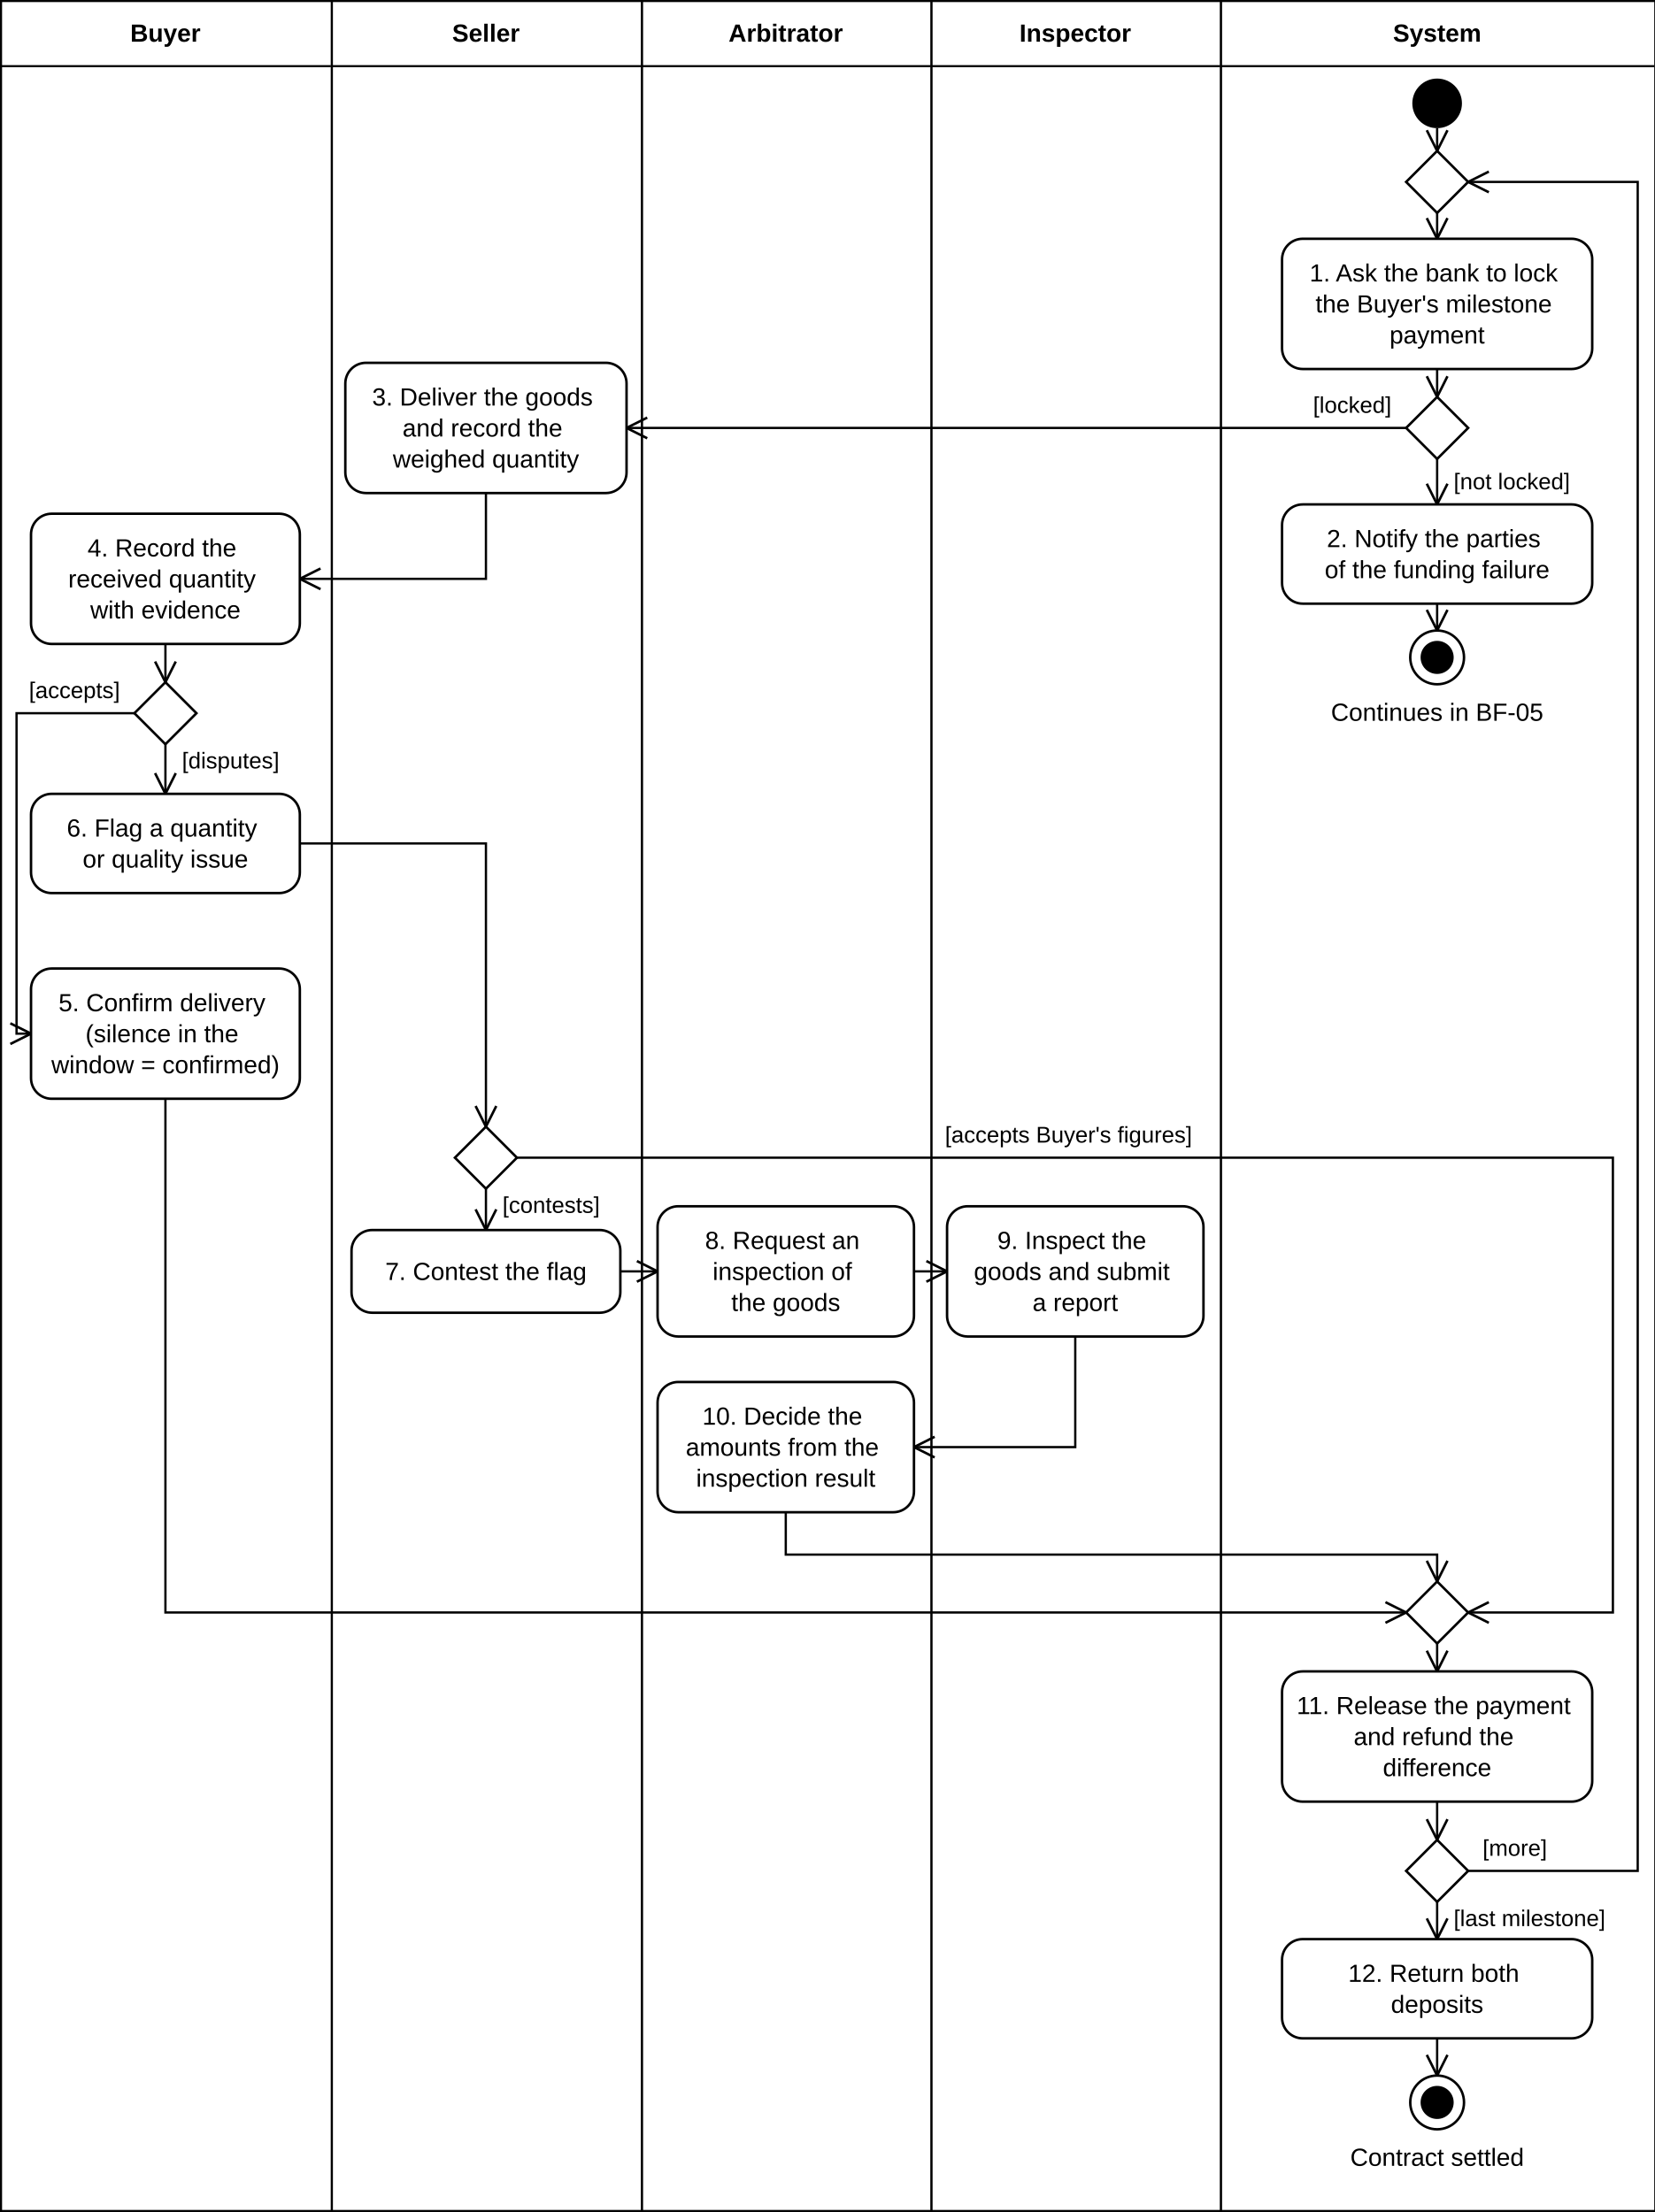
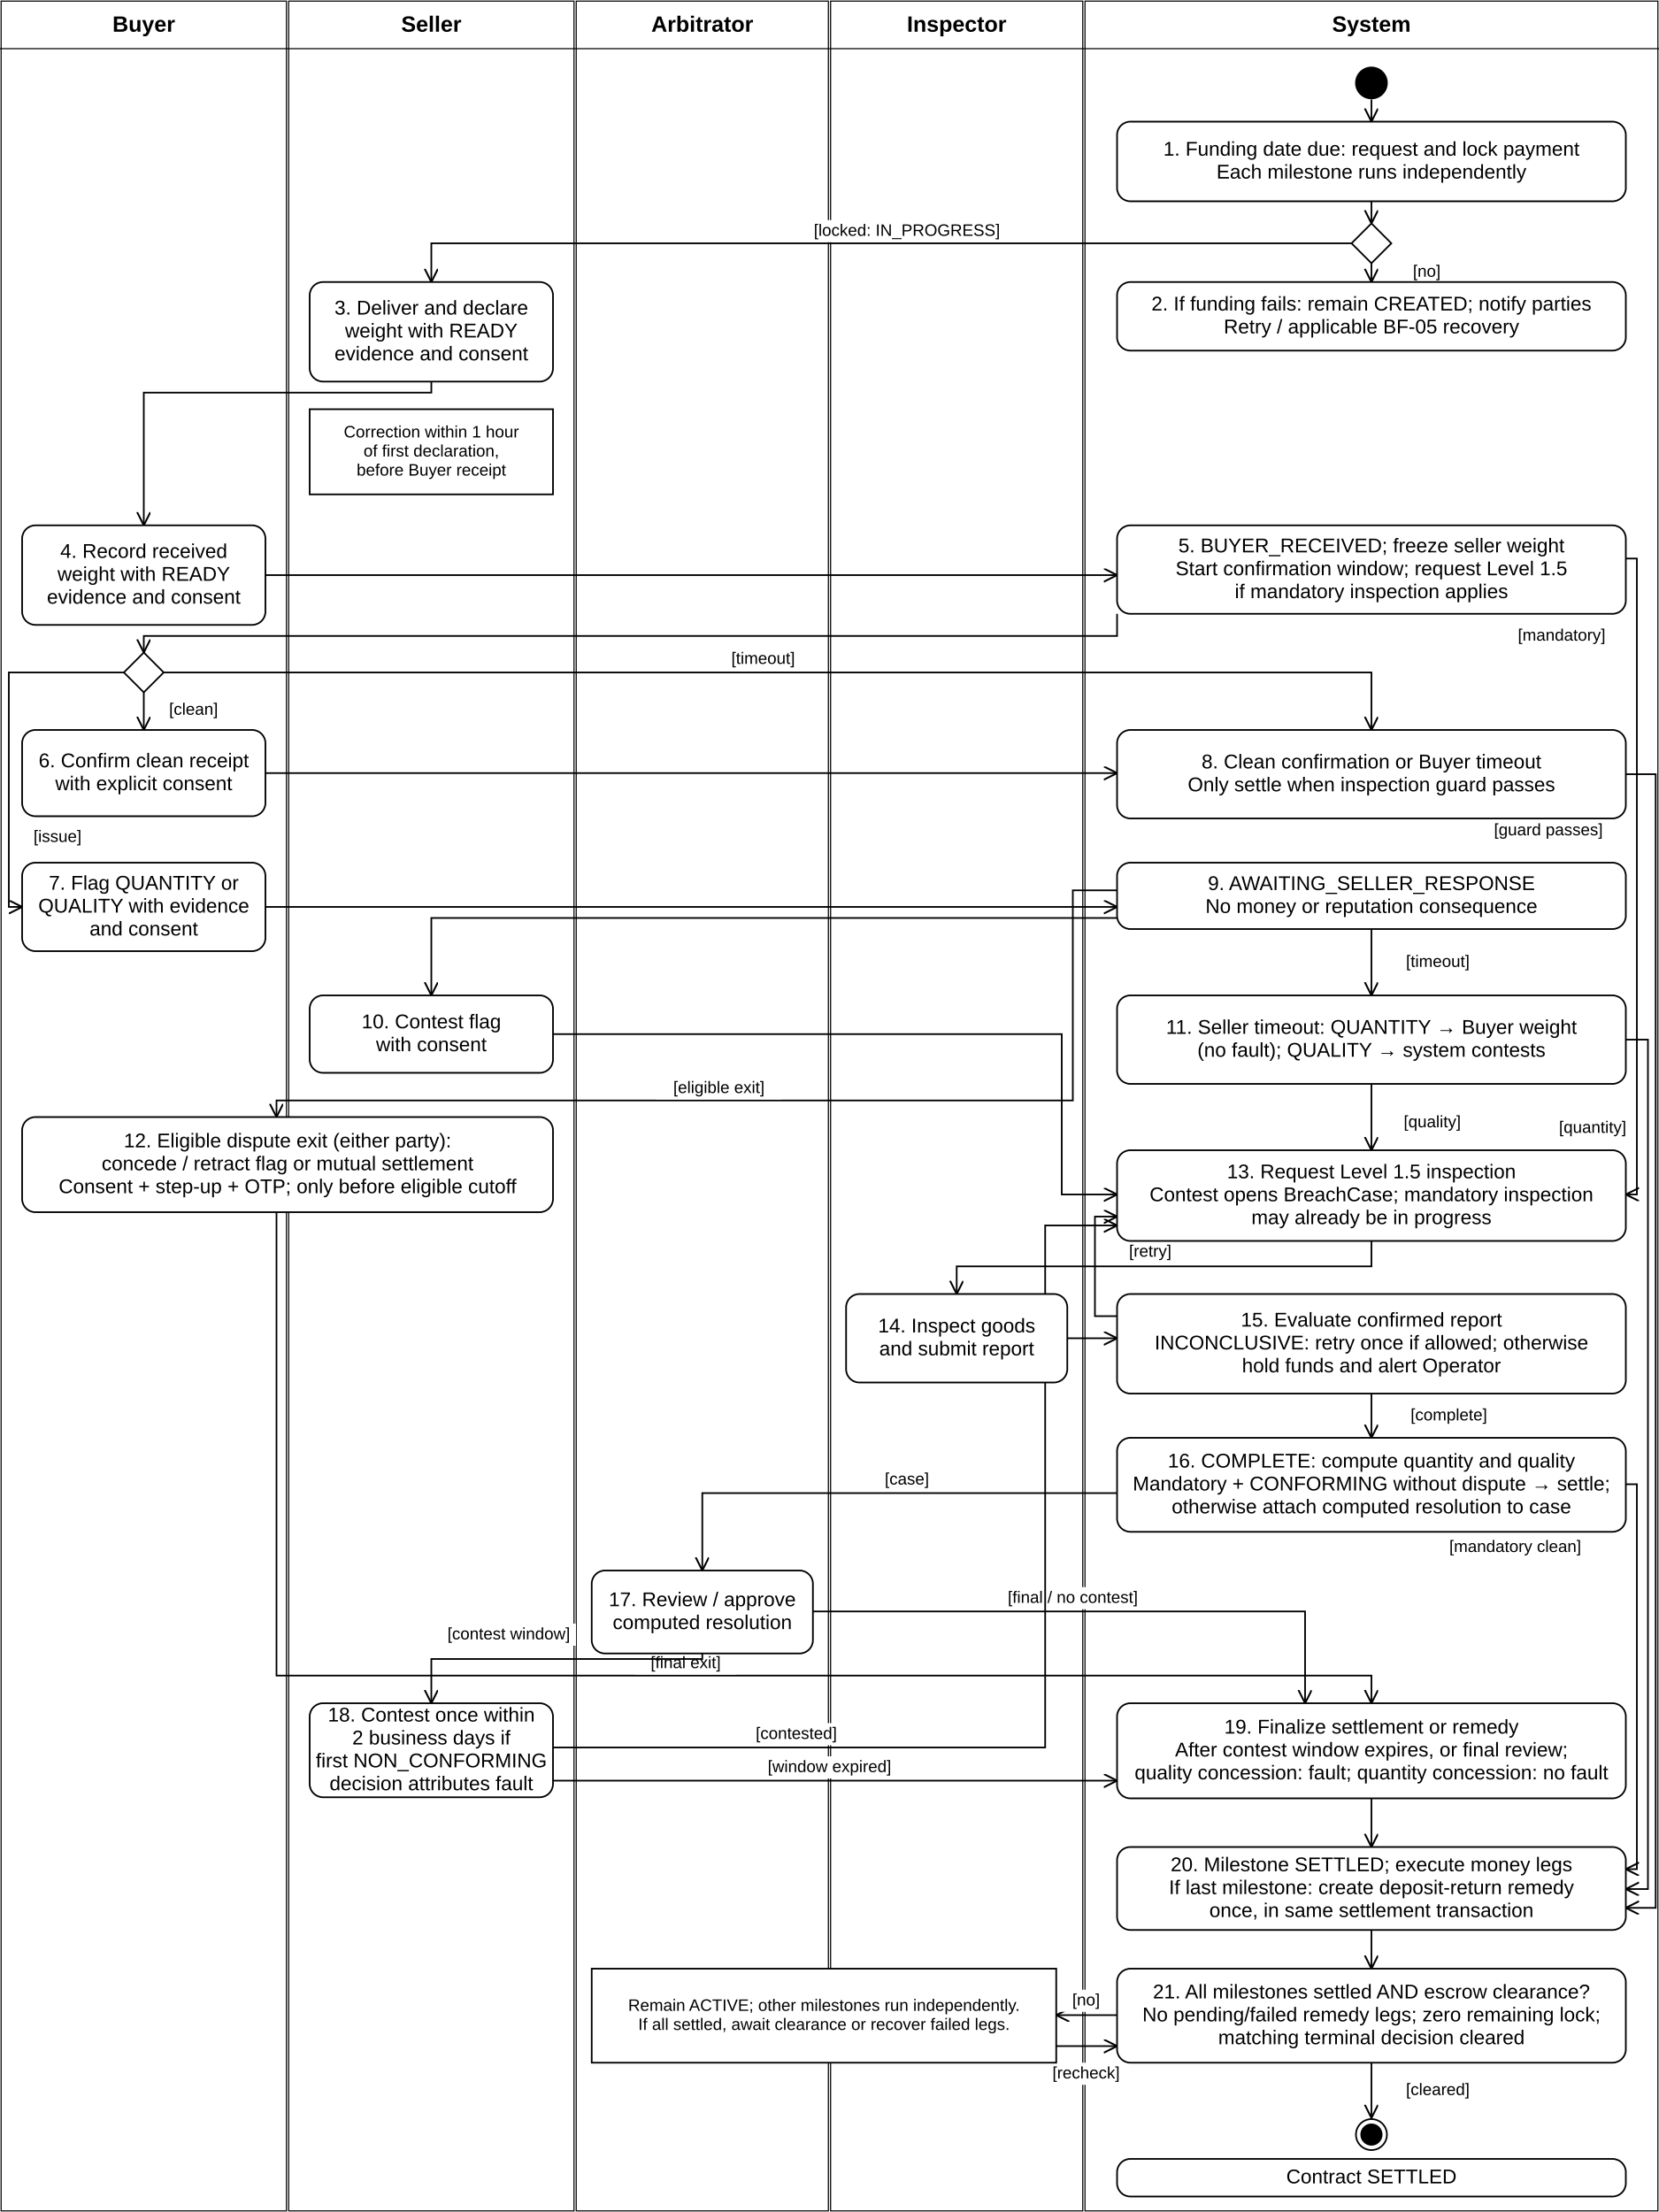
- <svg xmlns="http://www.w3.org/2000/svg" width="800" height="1070" viewBox="0 0 800 1070" font-family="Arial" font-size="12">
+ <svg xmlns="http://www.w3.org/2000/svg" width="1500" height="2000" viewBox="0 0 1500 2000">
  <defs>
-     <marker id="open" viewBox="0 0 12 12" refX="11" refY="6" markerWidth="12" markerHeight="12" markerUnits="userSpaceOnUse" orient="auto">
-       <path d="M1,1 L11,6 L1,11" fill="none" stroke="black" stroke-width="1.2" />
-     </marker>
-     <marker id="tri" viewBox="0 0 14 14" refX="13" refY="7" markerWidth="14" markerHeight="14" markerUnits="userSpaceOnUse" orient="auto">
-       <path d="M1,1 L13,7 L1,13 Z" fill="white" stroke="black" />
-     </marker>
-     <marker id="dia" viewBox="0 0 18 10" refX="1" refY="5" markerWidth="18" markerHeight="10" markerUnits="userSpaceOnUse" orient="auto">
-       <path d="M1,5 L9,1 L17,5 L9,9 Z" fill="black" />
+     <marker id="arrow" markerWidth="9" markerHeight="9" refX="8" refY="4" orient="auto">
+       <path d="M0 0L8 4L0 8" fill="none" stroke="black" stroke-width="1.1" />
    </marker>
  </defs>
-   <rect x="0" y="0" width="800" height="1070" fill="white" />
-   <rect x="0.5" y=".5" width="160" height="1069" fill="white" stroke="black" />
-   <line x1="0" y1="32" x2="160" y2="32" stroke="black" />
-   <text text-anchor="middle" dominant-baseline="central" font-size="12" font-weight="bold">
-     <tspan x="80.0" y="16.0">Buyer</tspan>
-   </text>
-   <rect x="160.5" y=".5" width="150" height="1069" fill="white" stroke="black" />
-   <line x1="160" y1="32" x2="310" y2="32" stroke="black" />
-   <text text-anchor="middle" dominant-baseline="central" font-size="12" font-weight="bold">
-     <tspan x="235.0" y="16.0">Seller</tspan>
-   </text>
-   <rect x="310.5" y=".5" width="140" height="1069" fill="white" stroke="black" />
-   <line x1="310" y1="32" x2="450" y2="32" stroke="black" />
-   <text text-anchor="middle" dominant-baseline="central" font-size="12" font-weight="bold">
-     <tspan x="380.0" y="16.0">Arbitrator</tspan>
-   </text>
-   <rect x="450.5" y=".5" width="140" height="1069" fill="white" stroke="black" />
-   <line x1="450" y1="32" x2="590" y2="32" stroke="black" />
-   <text text-anchor="middle" dominant-baseline="central" font-size="12" font-weight="bold">
-     <tspan x="520.0" y="16.0">Inspector</tspan>
-   </text>
-   <rect x="590.5" y=".5" width="210" height="1069" fill="white" stroke="black" />
-   <line x1="590" y1="32" x2="800" y2="32" stroke="black" />
-   <text text-anchor="middle" dominant-baseline="central" font-size="12" font-weight="bold">
-     <tspan x="695.0" y="16.0">System</tspan>
-   </text>
-   <path d="M695.0,62.0 L695.0,73.0" fill="none" stroke="black" stroke-width="1.1" marker-end="url(#open)" />
-   <path d="M695.0,103.0 L695.0,115.5" fill="none" stroke="black" stroke-width="1.1" marker-end="url(#open)" />
-   <path d="M695.0,178.5 L695.0,192.0" fill="none" stroke="black" stroke-width="1.1" marker-end="url(#open)" />
-   <path d="M695.0,222.0 L695.0,244.0" fill="none" stroke="black" stroke-width="1.1" marker-end="url(#open)" />
-   <rect x="701.0" y="226" width="60.25" height="13.75" fill="white" />
-   <text text-anchor="start" dominant-baseline="central" font-size="11">
-     <tspan x="703.0" y="232.875">[not locked]</tspan>
-   </text>
-   <path d="M695.0,292.0 L695.0,305.0" fill="none" stroke="black" stroke-width="1.1" marker-end="url(#open)" />
-   <path d="M680.0,207 L303.0,207" fill="none" stroke="black" stroke-width="1.1" marker-end="url(#open)" />
-   <rect x="633.0" y="189" width="41.906" height="13.75" fill="white" />
-   <text text-anchor="start" dominant-baseline="central" font-size="11">
-     <tspan x="635.0" y="195.875">[locked]</tspan>
-   </text>
-   <path d="M235.0,238.5 L235.0,280 L145.0,280" fill="none" stroke="black" stroke-width="1.1" marker-end="url(#open)" />
-   <path d="M80.0,311.5 L80.0,330.0" fill="none" stroke="black" stroke-width="1.1" marker-end="url(#open)" />
-   <path d="M80.0,360.0 L80.0,384.0" fill="none" stroke="black" stroke-width="1.1" marker-end="url(#open)" />
-   <rect x="86.0" y="361" width="51.078" height="13.75" fill="white" />
-   <text text-anchor="start" dominant-baseline="central" font-size="11">
-     <tspan x="88.0" y="367.875">[disputes]</tspan>
-   </text>
-   <path d="M65.0,345 L8,345 L8,500 L15.0,500" fill="none" stroke="black" stroke-width="1.1" marker-end="url(#open)" />
-   <rect x="12" y="327" width="48.016" height="13.75" fill="white" />
-   <text text-anchor="start" dominant-baseline="central" font-size="11">
-     <tspan x="14" y="333.875">[accepts]</tspan>
-   </text>
-   <path d="M145.0,408 L235.0,408 L235.0,545.0" fill="none" stroke="black" stroke-width="1.1" marker-end="url(#open)" />
-   <path d="M235.0,575.0 L235.0,595.0" fill="none" stroke="black" stroke-width="1.1" marker-end="url(#open)" />
-   <rect x="241.0" y="576" width="51.07" height="13.75" fill="white" />
-   <text text-anchor="start" dominant-baseline="central" font-size="11">
-     <tspan x="243.0" y="582.875">[contests]</tspan>
-   </text>
-   <path d="M300.0,615 L318.0,615" fill="none" stroke="black" stroke-width="1.1" marker-end="url(#open)" />
-   <path d="M442.0,615 L458.0,615" fill="none" stroke="black" stroke-width="1.1" marker-end="url(#open)" />
-   <path d="M520.0,646.5 L520.0,700 L442.0,700" fill="none" stroke="black" stroke-width="1.1" marker-end="url(#open)" />
-   <path d="M380.0,731.5 L380.0,752 L695.0,752 L695.0,765.0" fill="none" stroke="black" stroke-width="1.1" marker-end="url(#open)" />
-   <path d="M250.0,560 L780,560 L780,780 L710.0,780" fill="none" stroke="black" stroke-width="1.1" marker-end="url(#open)" />
-   <rect x="455.0" y="542" width="123.477" height="13.75" fill="white" />
-   <text text-anchor="start" dominant-baseline="central" font-size="11">
-     <tspan x="457.0" y="548.875">[accepts Buyer's figures]</tspan>
-   </text>
-   <path d="M80.0,531.5 L80.0,780 L680.0,780" fill="none" stroke="black" stroke-width="1.1" marker-end="url(#open)" />
-   <path d="M695.0,795.0 L695.0,808.5" fill="none" stroke="black" stroke-width="1.1" marker-end="url(#open)" />
-   <path d="M695.0,871.5 L695.0,890.0" fill="none" stroke="black" stroke-width="1.1" marker-end="url(#open)" />
-   <path d="M710.0,905 L792,905 L792,88 L710.0,88" fill="none" stroke="black" stroke-width="1.1" marker-end="url(#open)" />
-   <rect x="715.0" y="887" width="35.172" height="13.75" fill="white" />
-   <text text-anchor="start" dominant-baseline="central" font-size="11">
-     <tspan x="717.0" y="893.875">[more]</tspan>
-   </text>
-   <path d="M695.0,920.0 L695.0,938.0" fill="none" stroke="black" stroke-width="1.1" marker-end="url(#open)" />
-   <rect x="701.0" y="921" width="77.359" height="13.75" fill="white" />
-   <text text-anchor="start" dominant-baseline="central" font-size="11">
-     <tspan x="703.0" y="927.875">[last milestone]</tspan>
-   </text>
-   <path d="M695.0,986.0 L695.0,1004.0" fill="none" stroke="black" stroke-width="1.1" marker-end="url(#open)" />
-   <circle cx="695.0" cy="50" r="12.0" fill="black" />
-   <polygon points="695.0,73.0 710.0,88 695.0,103.0 680.0,88" fill="white" stroke="black" stroke-width="1.2" />
-   <rect x="620.0" y="115.5" width="150" height="63.0" rx="10" fill="white" stroke="black" stroke-width="1.2" />
-   <text text-anchor="middle" dominant-baseline="central" font-size="12">
-     <tspan x="695.0" y="132.0">1. Ask the bank to lock</tspan>
-     <tspan x="695.0" y="147.0">the Buyer's milestone</tspan>
-     <tspan x="695.0" y="162.0">payment</tspan>
-   </text>
-   <polygon points="695.0,192.0 710.0,207 695.0,222.0 680.0,207" fill="white" stroke="black" stroke-width="1.2" />
-   <rect x="620.0" y="244.0" width="150" height="48.0" rx="10" fill="white" stroke="black" stroke-width="1.2" />
-   <text text-anchor="middle" dominant-baseline="central" font-size="12">
-     <tspan x="695.0" y="260.5">2. Notify the parties</tspan>
-     <tspan x="695.0" y="275.5">of the funding failure</tspan>
-   </text>
-   <circle cx="695.0" cy="318" r="13.0" fill="white" stroke="black" stroke-width="1.2" />
-   <circle cx="695.0" cy="318" r="8.0" fill="black" />
-   <text text-anchor="middle" dominant-baseline="central" font-size="12">
-     <tspan x="695.0" y="344.5">Continues in BF-05</tspan>
-   </text>
-   <rect x="167.0" y="175.5" width="136" height="63.0" rx="10" fill="white" stroke="black" stroke-width="1.2" />
-   <text text-anchor="middle" dominant-baseline="central" font-size="12">
-     <tspan x="235.0" y="192.0">3. Deliver the goods</tspan>
-     <tspan x="235.0" y="207.0">and record the</tspan>
-     <tspan x="235.0" y="222.0">weighed quantity</tspan>
-   </text>
-   <rect x="15.0" y="248.5" width="130" height="63.0" rx="10" fill="white" stroke="black" stroke-width="1.2" />
-   <text text-anchor="middle" dominant-baseline="central" font-size="12">
-     <tspan x="80.0" y="265.0">4. Record the</tspan>
-     <tspan x="80.0" y="280.0">received quantity</tspan>
-     <tspan x="80.0" y="295.0">with evidence</tspan>
-   </text>
-   <polygon points="80.0,330.0 95.0,345 80.0,360.0 65.0,345" fill="white" stroke="black" stroke-width="1.2" />
-   <rect x="15.0" y="384.0" width="130" height="48.0" rx="10" fill="white" stroke="black" stroke-width="1.2" />
-   <text text-anchor="middle" dominant-baseline="central" font-size="12">
-     <tspan x="80.0" y="400.5">6. Flag a quantity</tspan>
-     <tspan x="80.0" y="415.5">or quality issue</tspan>
-   </text>
-   <rect x="15.0" y="468.5" width="130" height="63.0" rx="10" fill="white" stroke="black" stroke-width="1.2" />
-   <text text-anchor="middle" dominant-baseline="central" font-size="12">
-     <tspan x="80.0" y="485.0">5. Confirm delivery</tspan>
-     <tspan x="80.0" y="500.0">(silence in the</tspan>
-     <tspan x="80.0" y="515.0">window = confirmed)</tspan>
-   </text>
-   <polygon points="235.0,545.0 250.0,560 235.0,575.0 220.0,560" fill="white" stroke="black" stroke-width="1.2" />
-   <rect x="170.0" y="595.0" width="130" height="40" rx="10" fill="white" stroke="black" stroke-width="1.2" />
-   <text text-anchor="middle" dominant-baseline="central" font-size="12">
-     <tspan x="235.0" y="615.0">7. Contest the flag</tspan>
-   </text>
-   <rect x="318.0" y="583.5" width="124" height="63.0" rx="10" fill="white" stroke="black" stroke-width="1.2" />
-   <text text-anchor="middle" dominant-baseline="central" font-size="12">
-     <tspan x="380.0" y="600.0">8. Request an</tspan>
-     <tspan x="380.0" y="615.0">inspection of</tspan>
-     <tspan x="380.0" y="630.0">the goods</tspan>
-   </text>
-   <rect x="458.0" y="583.5" width="124" height="63.0" rx="10" fill="white" stroke="black" stroke-width="1.2" />
-   <text text-anchor="middle" dominant-baseline="central" font-size="12">
-     <tspan x="520.0" y="600.0">9. Inspect the</tspan>
-     <tspan x="520.0" y="615.0">goods and submit</tspan>
-     <tspan x="520.0" y="630.0">a report</tspan>
-   </text>
-   <rect x="318.0" y="668.5" width="124" height="63.0" rx="10" fill="white" stroke="black" stroke-width="1.2" />
-   <text text-anchor="middle" dominant-baseline="central" font-size="12">
-     <tspan x="380.0" y="685.0">10. Decide the</tspan>
-     <tspan x="380.0" y="700.0">amounts from the</tspan>
-     <tspan x="380.0" y="715.0">inspection result</tspan>
-   </text>
-   <polygon points="695.0,765.0 710.0,780 695.0,795.0 680.0,780" fill="white" stroke="black" stroke-width="1.2" />
-   <rect x="620.0" y="808.5" width="150" height="63.0" rx="10" fill="white" stroke="black" stroke-width="1.2" />
-   <text text-anchor="middle" dominant-baseline="central" font-size="12">
-     <tspan x="695.0" y="825.0">11. Release the payment</tspan>
-     <tspan x="695.0" y="840.0">and refund the</tspan>
-     <tspan x="695.0" y="855.0">difference</tspan>
-   </text>
-   <polygon points="695.0,890.0 710.0,905 695.0,920.0 680.0,905" fill="white" stroke="black" stroke-width="1.2" />
-   <rect x="620.0" y="938.0" width="150" height="48.0" rx="10" fill="white" stroke="black" stroke-width="1.2" />
-   <text text-anchor="middle" dominant-baseline="central" font-size="12">
-     <tspan x="695.0" y="954.5">12. Return both</tspan>
-     <tspan x="695.0" y="969.5">deposits</tspan>
-   </text>
-   <circle cx="695.0" cy="1017" r="13.0" fill="white" stroke="black" stroke-width="1.2" />
-   <circle cx="695.0" cy="1017" r="8.0" fill="black" />
-   <text text-anchor="middle" dominant-baseline="central" font-size="12">
-     <tspan x="695.0" y="1043.5">Contract settled</tspan>
-   </text>
+   <rect width="1500" height="2000" fill="white" />
+   <rect x="1" y="1" width="258" height="1998" fill="none" stroke="black" />
+   <path d="M0 44H260" stroke="black" />
+   <text x="130.0" y="23.0" text-anchor="middle" dominant-baseline="middle" font-family="Arial, sans-serif" font-size="20" font-weight="bold">Buyer</text>
+   <rect x="261" y="1" width="258" height="1998" fill="none" stroke="black" />
+   <path d="M260 44H520" stroke="black" />
+   <text x="390.0" y="23.0" text-anchor="middle" dominant-baseline="middle" font-family="Arial, sans-serif" font-size="20" font-weight="bold">Seller</text>
+   <rect x="521" y="1" width="228" height="1998" fill="none" stroke="black" />
+   <path d="M520 44H750" stroke="black" />
+   <text x="635.0" y="23.0" text-anchor="middle" dominant-baseline="middle" font-family="Arial, sans-serif" font-size="20" font-weight="bold">Arbitrator</text>
+   <rect x="751" y="1" width="228" height="1998" fill="none" stroke="black" />
+   <path d="M750 44H980" stroke="black" />
+   <text x="865.0" y="23.0" text-anchor="middle" dominant-baseline="middle" font-family="Arial, sans-serif" font-size="20" font-weight="bold">Inspector</text>
+   <rect x="981" y="1" width="518" height="1998" fill="none" stroke="black" />
+   <path d="M980 44H1500" stroke="black" />
+   <text x="1240.0" y="23.0" text-anchor="middle" dominant-baseline="middle" font-family="Arial, sans-serif" font-size="20" font-weight="bold">System</text>
+   <polyline points="1240,90 1240,110" fill="none" stroke="black" stroke-width="1.5" marker-end="url(#arrow)" />
+   <polyline points="1240,182 1240,202" fill="none" stroke="black" stroke-width="1.5" marker-end="url(#arrow)" />
+   <polyline points="1240,238 1240,255" fill="none" stroke="black" stroke-width="1.5" marker-end="url(#arrow)" />
+   <rect x="1265.0" y="236" width="50" height="20" fill="white" />
+   <text x="1290" y="246.0" text-anchor="middle" dominant-baseline="middle" font-family="Arial, sans-serif" font-size="15" font-weight="normal">[no]</text>
+   <polyline points="1222,220 390,220 390,255" fill="none" stroke="black" stroke-width="1.5" marker-end="url(#arrow)" />
+   <rect x="740.2" y="199" width="159.6" height="20" fill="white" />
+   <text x="820" y="209.0" text-anchor="middle" dominant-baseline="middle" font-family="Arial, sans-serif" font-size="15" font-weight="normal">[locked: IN_PROGRESS]</text>
+   <polyline points="390,345 390,355 130,355 130,475" fill="none" stroke="black" stroke-width="1.5" marker-end="url(#arrow)" />
+   <polyline points="240,520 1010,520" fill="none" stroke="black" stroke-width="1.5" marker-end="url(#arrow)" />
+   <polyline points="1010,555 1010,575 130,575 130,590" fill="none" stroke="black" stroke-width="1.5" marker-end="url(#arrow)" />
+   <polyline points="130,626 130,660" fill="none" stroke="black" stroke-width="1.5" marker-end="url(#arrow)" />
+   <rect x="148.4" y="632" width="53.2" height="20" fill="white" />
+   <text x="175" y="642.0" text-anchor="middle" dominant-baseline="middle" font-family="Arial, sans-serif" font-size="15" font-weight="normal">[clean]</text>
+   <polyline points="112,608 8,608 8,820 20,820" fill="none" stroke="black" stroke-width="1.5" marker-end="url(#arrow)" />
+   <rect x="25.4" y="747" width="53.2" height="20" fill="white" />
+   <text x="52" y="757.0" text-anchor="middle" dominant-baseline="middle" font-family="Arial, sans-serif" font-size="15" font-weight="normal">[issue]</text>
+   <polyline points="148,608 1240,608 1240,660" fill="none" stroke="black" stroke-width="1.5" marker-end="url(#arrow)" />
+   <rect x="655.8" y="586" width="68.4" height="20" fill="white" />
+   <text x="690" y="596.0" text-anchor="middle" dominant-baseline="middle" font-family="Arial, sans-serif" font-size="15" font-weight="normal">[timeout]</text>
+   <polyline points="240,699 1010,699" fill="none" stroke="black" stroke-width="1.5" marker-end="url(#arrow)" />
+   <polyline points="240,820 1010,820" fill="none" stroke="black" stroke-width="1.5" marker-end="url(#arrow)" />
+   <polyline points="1010,830 390,830 390,900" fill="none" stroke="black" stroke-width="1.5" marker-end="url(#arrow)" />
+   <polyline points="1240,840 1240,900" fill="none" stroke="black" stroke-width="1.5" marker-end="url(#arrow)" />
+   <rect x="1265.8" y="860" width="68.4" height="20" fill="white" />
+   <text x="1300" y="870.0" text-anchor="middle" dominant-baseline="middle" font-family="Arial, sans-serif" font-size="15" font-weight="normal">[timeout]</text>
+   <polyline points="500,935 960,935 960,1080 1010,1080" fill="none" stroke="black" stroke-width="1.5" marker-end="url(#arrow)" />
+   <polyline points="1010,805 970,805 970,995 250,995 250,1010" fill="none" stroke="black" stroke-width="1.5" marker-end="url(#arrow)" />
+   <rect x="593.0" y="974" width="114.0" height="20" fill="white" />
+   <text x="650" y="984.0" text-anchor="middle" dominant-baseline="middle" font-family="Arial, sans-serif" font-size="15" font-weight="normal">[eligible exit]</text>
+   <polyline points="250,1096 250,1515 1240,1515 1240,1540" fill="none" stroke="black" stroke-width="1.5" marker-end="url(#arrow)" />
+   <rect x="574.4" y="1494" width="91.2" height="20" fill="white" />
+   <text x="620" y="1504.0" text-anchor="middle" dominant-baseline="middle" font-family="Arial, sans-serif" font-size="15" font-weight="normal">[final exit]</text>
+   <polyline points="1240,980 1240,1040" fill="none" stroke="black" stroke-width="1.5" marker-end="url(#arrow)" />
+   <rect x="1260.8" y="1005" width="68.4" height="20" fill="white" />
+   <text x="1295" y="1015.0" text-anchor="middle" dominant-baseline="middle" font-family="Arial, sans-serif" font-size="15" font-weight="normal">[quality]</text>
+   <polyline points="1470,940 1490,940 1490,1708 1470,1708" fill="none" stroke="black" stroke-width="1.5" marker-end="url(#arrow)" />
+   <rect x="1402.0" y="1010" width="76.0" height="20" fill="white" />
+   <text x="1440" y="1020.0" text-anchor="middle" dominant-baseline="middle" font-family="Arial, sans-serif" font-size="15" font-weight="normal">[quantity]</text>
+   <polyline points="1470,505 1480,505 1480,1080 1470,1080" fill="none" stroke="black" stroke-width="1.5" marker-end="url(#arrow)" />
+   <rect x="1370.2" y="565" width="83.6" height="20" fill="white" />
+   <text x="1412" y="575.0" text-anchor="middle" dominant-baseline="middle" font-family="Arial, sans-serif" font-size="15" font-weight="normal">[mandatory]</text>
+   <polyline points="1470,700 1497,700 1497,1725 1470,1725" fill="none" stroke="black" stroke-width="1.5" marker-end="url(#arrow)" />
+   <rect x="1346.8" y="741" width="106.4" height="20" fill="white" />
+   <text x="1400" y="751.0" text-anchor="middle" dominant-baseline="middle" font-family="Arial, sans-serif" font-size="15" font-weight="normal">[guard passes]</text>
+   <polyline points="1240,1122 1240,1145 865,1145 865,1170" fill="none" stroke="black" stroke-width="1.5" marker-end="url(#arrow)" />
+   <polyline points="965,1210 1010,1210" fill="none" stroke="black" stroke-width="1.5" marker-end="url(#arrow)" />
+   <polyline points="1010,1190 990,1190 990,1100 1010,1100" fill="none" stroke="black" stroke-width="1.5" marker-end="url(#arrow)" />
+   <rect x="1013.4" y="1122" width="53.2" height="20" fill="white" />
+   <text x="1040" y="1132.0" text-anchor="middle" dominant-baseline="middle" font-family="Arial, sans-serif" font-size="15" font-weight="normal">[retry]</text>
+   <polyline points="1240,1260 1240,1300" fill="none" stroke="black" stroke-width="1.5" marker-end="url(#arrow)" />
+   <rect x="1272.0" y="1270" width="76.0" height="20" fill="white" />
+   <text x="1310" y="1280.0" text-anchor="middle" dominant-baseline="middle" font-family="Arial, sans-serif" font-size="15" font-weight="normal">[complete]</text>
+   <polyline points="1010,1350 635,1350 635,1420" fill="none" stroke="black" stroke-width="1.5" marker-end="url(#arrow)" />
+   <rect x="795.0" y="1328" width="50" height="20" fill="white" />
+   <text x="820" y="1338.0" text-anchor="middle" dominant-baseline="middle" font-family="Arial, sans-serif" font-size="15" font-weight="normal">[case]</text>
+   <polyline points="1470,1342 1480,1342 1480,1690 1470,1690" fill="none" stroke="black" stroke-width="1.5" marker-end="url(#arrow)" />
+   <rect x="1305.4" y="1389" width="129.2" height="20" fill="white" />
+   <text x="1370" y="1399.0" text-anchor="middle" dominant-baseline="middle" font-family="Arial, sans-serif" font-size="15" font-weight="normal">[mandatory clean]</text>
+   <polyline points="735,1457 1180,1457 1180,1540" fill="none" stroke="black" stroke-width="1.5" marker-end="url(#arrow)" />
+   <rect x="894.0" y="1435" width="152.0" height="20" fill="white" />
+   <text x="970" y="1445.0" text-anchor="middle" dominant-baseline="middle" font-family="Arial, sans-serif" font-size="15" font-weight="normal">[final / no contest]</text>
+   <polyline points="635,1495 635,1500 390,1500 390,1540" fill="none" stroke="black" stroke-width="1.5" marker-end="url(#arrow)" />
+   <rect x="399.2" y="1468" width="121.6" height="20" fill="white" />
+   <text x="460" y="1478.0" text-anchor="middle" dominant-baseline="middle" font-family="Arial, sans-serif" font-size="15" font-weight="normal">[contest window]</text>
+   <polyline points="500,1580 945,1580 945,1108 1010,1108" fill="none" stroke="black" stroke-width="1.5" marker-end="url(#arrow)" />
+   <rect x="678.2" y="1558" width="83.6" height="20" fill="white" />
+   <text x="720" y="1568.0" text-anchor="middle" dominant-baseline="middle" font-family="Arial, sans-serif" font-size="15" font-weight="normal">[contested]</text>
+   <polyline points="500,1610 1010,1610" fill="none" stroke="black" stroke-width="1.5" marker-end="url(#arrow)" />
+   <rect x="689.2" y="1588" width="121.6" height="20" fill="white" />
+   <text x="750" y="1598.0" text-anchor="middle" dominant-baseline="middle" font-family="Arial, sans-serif" font-size="15" font-weight="normal">[window expired]</text>
+   <polyline points="1240,1626 1240,1670" fill="none" stroke="black" stroke-width="1.5" marker-end="url(#arrow)" />
+   <polyline points="1240,1745 1240,1780" fill="none" stroke="black" stroke-width="1.5" marker-end="url(#arrow)" />
+   <polyline points="1240,1865 1240,1915" fill="none" stroke="black" stroke-width="1.5" marker-end="url(#arrow)" />
+   <rect x="1265.8" y="1880" width="68.4" height="20" fill="white" />
+   <text x="1300" y="1890.0" text-anchor="middle" dominant-baseline="middle" font-family="Arial, sans-serif" font-size="15" font-weight="normal">[cleared]</text>
+   <polyline points="1010,1822 955,1822" fill="none" stroke="black" stroke-width="1.5" marker-end="url(#arrow)" />
+   <rect x="957.0" y="1799" width="50" height="20" fill="white" />
+   <text x="982" y="1809.0" text-anchor="middle" dominant-baseline="middle" font-family="Arial, sans-serif" font-size="15" font-weight="normal">[no]</text>
+   <polyline points="955,1850 1010,1850" fill="none" stroke="black" stroke-width="1.5" marker-end="url(#arrow)" />
+   <rect x="947.8" y="1865" width="68.4" height="20" fill="white" />
+   <text x="982" y="1875.0" text-anchor="middle" dominant-baseline="middle" font-family="Arial, sans-serif" font-size="15" font-weight="normal">[recheck]</text>
+   <circle cx="1240.0" cy="75.0" r="14.0" fill="black" stroke="black" stroke-width="1.5" />
+   <text x="1240.0" y="75.0" text-anchor="middle" dominant-baseline="middle" font-family="Arial, sans-serif" font-size="18" font-weight="normal" />
+   <rect x="1010" y="110" width="460" height="72" rx="12" fill="white" stroke="black" stroke-width="1.5" />
+   <text x="1240.0" y="135.65" text-anchor="middle" dominant-baseline="middle" font-family="Arial, sans-serif" font-size="18" font-weight="normal">1. Funding date due: request and lock payment</text>
+   <text x="1240.0" y="156.35" text-anchor="middle" dominant-baseline="middle" font-family="Arial, sans-serif" font-size="18" font-weight="normal">Each milestone runs independently</text>
+   <path d="M1240.0 202L1258 220.0L1240.0 238L1222 220.0Z" fill="white" stroke="black" stroke-width="1.5" />
+   <text x="1240.0" y="220.0" text-anchor="middle" dominant-baseline="middle" font-family="Arial, sans-serif" font-size="18" font-weight="normal" />
+   <rect x="1010" y="255" width="460" height="62" rx="12" fill="white" stroke="black" stroke-width="1.5" />
+   <text x="1240.0" y="275.65" text-anchor="middle" dominant-baseline="middle" font-family="Arial, sans-serif" font-size="18" font-weight="normal">2. If funding fails: remain CREATED; notify parties</text>
+   <text x="1240.0" y="296.35" text-anchor="middle" dominant-baseline="middle" font-family="Arial, sans-serif" font-size="18" font-weight="normal">Retry / applicable BF-05 recovery</text>
+   <rect x="280" y="255" width="220" height="90" rx="12" fill="white" stroke="black" stroke-width="1.5" />
+   <text x="390.0" y="279.3" text-anchor="middle" dominant-baseline="middle" font-family="Arial, sans-serif" font-size="18" font-weight="normal">3. Deliver and declare</text>
+   <text x="390.0" y="300.0" text-anchor="middle" dominant-baseline="middle" font-family="Arial, sans-serif" font-size="18" font-weight="normal">weight with READY</text>
+   <text x="390.0" y="320.7" text-anchor="middle" dominant-baseline="middle" font-family="Arial, sans-serif" font-size="18" font-weight="normal">evidence and consent</text>
+   <rect x="280" y="370" width="220" height="77" rx="0" fill="white" stroke="black" stroke-width="1.5" />
+   <text x="390.0" y="391.25" text-anchor="middle" dominant-baseline="middle" font-family="Arial, sans-serif" font-size="15" font-weight="normal">Correction within 1 hour</text>
+   <text x="390.0" y="408.5" text-anchor="middle" dominant-baseline="middle" font-family="Arial, sans-serif" font-size="15" font-weight="normal">of first declaration,</text>
+   <text x="390.0" y="425.75" text-anchor="middle" dominant-baseline="middle" font-family="Arial, sans-serif" font-size="15" font-weight="normal">before Buyer receipt</text>
+   <rect x="20" y="475" width="220" height="90" rx="12" fill="white" stroke="black" stroke-width="1.5" />
+   <text x="130.0" y="499.3" text-anchor="middle" dominant-baseline="middle" font-family="Arial, sans-serif" font-size="18" font-weight="normal">4. Record received</text>
+   <text x="130.0" y="520.0" text-anchor="middle" dominant-baseline="middle" font-family="Arial, sans-serif" font-size="18" font-weight="normal">weight with READY</text>
+   <text x="130.0" y="540.7" text-anchor="middle" dominant-baseline="middle" font-family="Arial, sans-serif" font-size="18" font-weight="normal">evidence and consent</text>
+   <rect x="1010" y="475" width="460" height="80" rx="12" fill="white" stroke="black" stroke-width="1.5" />
+   <text x="1240.0" y="494.3" text-anchor="middle" dominant-baseline="middle" font-family="Arial, sans-serif" font-size="18" font-weight="normal">5. BUYER_RECEIVED; freeze seller weight</text>
+   <text x="1240.0" y="515.0" text-anchor="middle" dominant-baseline="middle" font-family="Arial, sans-serif" font-size="18" font-weight="normal">Start confirmation window; request Level 1.5</text>
+   <text x="1240.0" y="535.7" text-anchor="middle" dominant-baseline="middle" font-family="Arial, sans-serif" font-size="18" font-weight="normal">if mandatory inspection applies</text>
+   <path d="M130.0 590L148 608.0L130.0 626L112 608.0Z" fill="white" stroke="black" stroke-width="1.5" />
+   <text x="130.0" y="608.0" text-anchor="middle" dominant-baseline="middle" font-family="Arial, sans-serif" font-size="18" font-weight="normal" />
+   <rect x="20" y="660" width="220" height="78" rx="12" fill="white" stroke="black" stroke-width="1.5" />
+   <text x="130.0" y="688.65" text-anchor="middle" dominant-baseline="middle" font-family="Arial, sans-serif" font-size="18" font-weight="normal">6. Confirm clean receipt</text>
+   <text x="130.0" y="709.35" text-anchor="middle" dominant-baseline="middle" font-family="Arial, sans-serif" font-size="18" font-weight="normal">with explicit consent</text>
+   <rect x="20" y="780" width="220" height="80" rx="12" fill="white" stroke="black" stroke-width="1.5" />
+   <text x="130.0" y="799.3" text-anchor="middle" dominant-baseline="middle" font-family="Arial, sans-serif" font-size="18" font-weight="normal">7. Flag QUANTITY or</text>
+   <text x="130.0" y="820.0" text-anchor="middle" dominant-baseline="middle" font-family="Arial, sans-serif" font-size="18" font-weight="normal">QUALITY with evidence</text>
+   <text x="130.0" y="840.7" text-anchor="middle" dominant-baseline="middle" font-family="Arial, sans-serif" font-size="18" font-weight="normal">and consent</text>
+   <rect x="1010" y="660" width="460" height="80" rx="12" fill="white" stroke="black" stroke-width="1.5" />
+   <text x="1240.0" y="689.65" text-anchor="middle" dominant-baseline="middle" font-family="Arial, sans-serif" font-size="18" font-weight="normal">8. Clean confirmation or Buyer timeout</text>
+   <text x="1240.0" y="710.35" text-anchor="middle" dominant-baseline="middle" font-family="Arial, sans-serif" font-size="18" font-weight="normal">Only settle when inspection guard passes</text>
+   <rect x="1010" y="780" width="460" height="60" rx="12" fill="white" stroke="black" stroke-width="1.5" />
+   <text x="1240.0" y="799.65" text-anchor="middle" dominant-baseline="middle" font-family="Arial, sans-serif" font-size="18" font-weight="normal">9. AWAITING_SELLER_RESPONSE</text>
+   <text x="1240.0" y="820.35" text-anchor="middle" dominant-baseline="middle" font-family="Arial, sans-serif" font-size="18" font-weight="normal">No money or reputation consequence</text>
+   <rect x="280" y="900" width="220" height="70" rx="12" fill="white" stroke="black" stroke-width="1.5" />
+   <text x="390.0" y="924.65" text-anchor="middle" dominant-baseline="middle" font-family="Arial, sans-serif" font-size="18" font-weight="normal">10. Contest flag</text>
+   <text x="390.0" y="945.35" text-anchor="middle" dominant-baseline="middle" font-family="Arial, sans-serif" font-size="18" font-weight="normal">with consent</text>
+   <rect x="1010" y="900" width="460" height="80" rx="12" fill="white" stroke="black" stroke-width="1.5" />
+   <text x="1240.0" y="929.65" text-anchor="middle" dominant-baseline="middle" font-family="Arial, sans-serif" font-size="18" font-weight="normal">11. Seller timeout: QUANTITY → Buyer weight</text>
+   <text x="1240.0" y="950.35" text-anchor="middle" dominant-baseline="middle" font-family="Arial, sans-serif" font-size="18" font-weight="normal">(no fault); QUALITY → system contests</text>
+   <rect x="20" y="1010" width="480" height="86" rx="12" fill="white" stroke="black" stroke-width="1.5" />
+   <text x="260.0" y="1032.3" text-anchor="middle" dominant-baseline="middle" font-family="Arial, sans-serif" font-size="18" font-weight="normal">12. Eligible dispute exit (either party):</text>
+   <text x="260.0" y="1053.0" text-anchor="middle" dominant-baseline="middle" font-family="Arial, sans-serif" font-size="18" font-weight="normal">concede / retract flag or mutual settlement</text>
+   <text x="260.0" y="1073.7" text-anchor="middle" dominant-baseline="middle" font-family="Arial, sans-serif" font-size="18" font-weight="normal">Consent + step-up + OTP; only before eligible cutoff</text>
+   <rect x="1010" y="1040" width="460" height="82" rx="12" fill="white" stroke="black" stroke-width="1.5" />
+   <text x="1240.0" y="1060.3" text-anchor="middle" dominant-baseline="middle" font-family="Arial, sans-serif" font-size="18" font-weight="normal">13. Request Level 1.5 inspection</text>
+   <text x="1240.0" y="1081.0" text-anchor="middle" dominant-baseline="middle" font-family="Arial, sans-serif" font-size="18" font-weight="normal">Contest opens BreachCase; mandatory inspection</text>
+   <text x="1240.0" y="1101.7" text-anchor="middle" dominant-baseline="middle" font-family="Arial, sans-serif" font-size="18" font-weight="normal">may already be in progress</text>
+   <rect x="765" y="1170" width="200" height="80" rx="12" fill="white" stroke="black" stroke-width="1.5" />
+   <text x="865.0" y="1199.65" text-anchor="middle" dominant-baseline="middle" font-family="Arial, sans-serif" font-size="18" font-weight="normal">14. Inspect goods</text>
+   <text x="865.0" y="1220.35" text-anchor="middle" dominant-baseline="middle" font-family="Arial, sans-serif" font-size="18" font-weight="normal">and submit report</text>
+   <rect x="1010" y="1170" width="460" height="90" rx="12" fill="white" stroke="black" stroke-width="1.5" />
+   <text x="1240.0" y="1194.3" text-anchor="middle" dominant-baseline="middle" font-family="Arial, sans-serif" font-size="18" font-weight="normal">15. Evaluate confirmed report</text>
+   <text x="1240.0" y="1215.0" text-anchor="middle" dominant-baseline="middle" font-family="Arial, sans-serif" font-size="18" font-weight="normal">INCONCLUSIVE: retry once if allowed; otherwise</text>
+   <text x="1240.0" y="1235.7" text-anchor="middle" dominant-baseline="middle" font-family="Arial, sans-serif" font-size="18" font-weight="normal">hold funds and alert Operator</text>
+   <rect x="1010" y="1300" width="460" height="85" rx="12" fill="white" stroke="black" stroke-width="1.5" />
+   <text x="1240.0" y="1321.8" text-anchor="middle" dominant-baseline="middle" font-family="Arial, sans-serif" font-size="18" font-weight="normal">16. COMPLETE: compute quantity and quality</text>
+   <text x="1240.0" y="1342.5" text-anchor="middle" dominant-baseline="middle" font-family="Arial, sans-serif" font-size="18" font-weight="normal">Mandatory + CONFORMING without dispute → settle;</text>
+   <text x="1240.0" y="1363.2" text-anchor="middle" dominant-baseline="middle" font-family="Arial, sans-serif" font-size="18" font-weight="normal">otherwise attach computed resolution to case</text>
+   <rect x="535" y="1420" width="200" height="75" rx="12" fill="white" stroke="black" stroke-width="1.5" />
+   <text x="635.0" y="1447.15" text-anchor="middle" dominant-baseline="middle" font-family="Arial, sans-serif" font-size="18" font-weight="normal">17. Review / approve</text>
+   <text x="635.0" y="1467.85" text-anchor="middle" dominant-baseline="middle" font-family="Arial, sans-serif" font-size="18" font-weight="normal">computed resolution</text>
+   <rect x="280" y="1540" width="220" height="85" rx="12" fill="white" stroke="black" stroke-width="1.5" />
+   <text x="390.0" y="1551.45" text-anchor="middle" dominant-baseline="middle" font-family="Arial, sans-serif" font-size="18" font-weight="normal">18. Contest once within</text>
+   <text x="390.0" y="1572.15" text-anchor="middle" dominant-baseline="middle" font-family="Arial, sans-serif" font-size="18" font-weight="normal">2 business days if</text>
+   <text x="390.0" y="1592.85" text-anchor="middle" dominant-baseline="middle" font-family="Arial, sans-serif" font-size="18" font-weight="normal">first NON_CONFORMING</text>
+   <text x="390.0" y="1613.55" text-anchor="middle" dominant-baseline="middle" font-family="Arial, sans-serif" font-size="18" font-weight="normal">decision attributes fault</text>
+   <rect x="1010" y="1540" width="460" height="86" rx="12" fill="white" stroke="black" stroke-width="1.5" />
+   <text x="1240.0" y="1562.3" text-anchor="middle" dominant-baseline="middle" font-family="Arial, sans-serif" font-size="18" font-weight="normal">19. Finalize settlement or remedy</text>
+   <text x="1240.0" y="1583.0" text-anchor="middle" dominant-baseline="middle" font-family="Arial, sans-serif" font-size="18" font-weight="normal">After contest window expires, or final review;</text>
+   <text x="1240.0" y="1603.7" text-anchor="middle" dominant-baseline="middle" font-family="Arial, sans-serif" font-size="18" font-weight="normal">quality concession: fault; quantity concession: no fault</text>
+   <rect x="1010" y="1670" width="460" height="75" rx="12" fill="white" stroke="black" stroke-width="1.5" />
+   <text x="1240.0" y="1686.8" text-anchor="middle" dominant-baseline="middle" font-family="Arial, sans-serif" font-size="18" font-weight="normal">20. Milestone SETTLED; execute money legs</text>
+   <text x="1240.0" y="1707.5" text-anchor="middle" dominant-baseline="middle" font-family="Arial, sans-serif" font-size="18" font-weight="normal">If last milestone: create deposit-return remedy</text>
+   <text x="1240.0" y="1728.2" text-anchor="middle" dominant-baseline="middle" font-family="Arial, sans-serif" font-size="18" font-weight="normal">once, in same settlement transaction</text>
+   <rect x="1010" y="1780" width="460" height="85" rx="12" fill="white" stroke="black" stroke-width="1.5" />
+   <text x="1240.0" y="1801.8" text-anchor="middle" dominant-baseline="middle" font-family="Arial, sans-serif" font-size="18" font-weight="normal">21. All milestones settled AND escrow clearance?</text>
+   <text x="1240.0" y="1822.5" text-anchor="middle" dominant-baseline="middle" font-family="Arial, sans-serif" font-size="18" font-weight="normal">No pending/failed remedy legs; zero remaining lock;</text>
+   <text x="1240.0" y="1843.2" text-anchor="middle" dominant-baseline="middle" font-family="Arial, sans-serif" font-size="18" font-weight="normal">matching terminal decision cleared</text>
+   <rect x="535" y="1780" width="420" height="85" rx="0" fill="white" stroke="black" stroke-width="1.5" />
+   <text x="745.0" y="1813.875" text-anchor="middle" dominant-baseline="middle" font-family="Arial, sans-serif" font-size="15" font-weight="normal">Remain ACTIVE; other milestones run independently.</text>
+   <text x="745.0" y="1831.125" text-anchor="middle" dominant-baseline="middle" font-family="Arial, sans-serif" font-size="15" font-weight="normal">If all settled, await clearance or recover failed legs.</text>
+   <circle cx="1240.0" cy="1930.0" r="14.0" fill="white" stroke="black" stroke-width="1.5" />
+   <circle cx="1240.0" cy="1930.0" r="10.0" fill="black" />
+   <text x="1240.0" y="1930.0" text-anchor="middle" dominant-baseline="middle" font-family="Arial, sans-serif" font-size="18" font-weight="normal" />
+   <rect x="1010" y="1952" width="460" height="34" rx="12" fill="white" stroke="black" stroke-width="1.5" />
+   <text x="1240.0" y="1969.0" text-anchor="middle" dominant-baseline="middle" font-family="Arial, sans-serif" font-size="18" font-weight="normal">Contract SETTLED</text>
</svg>
